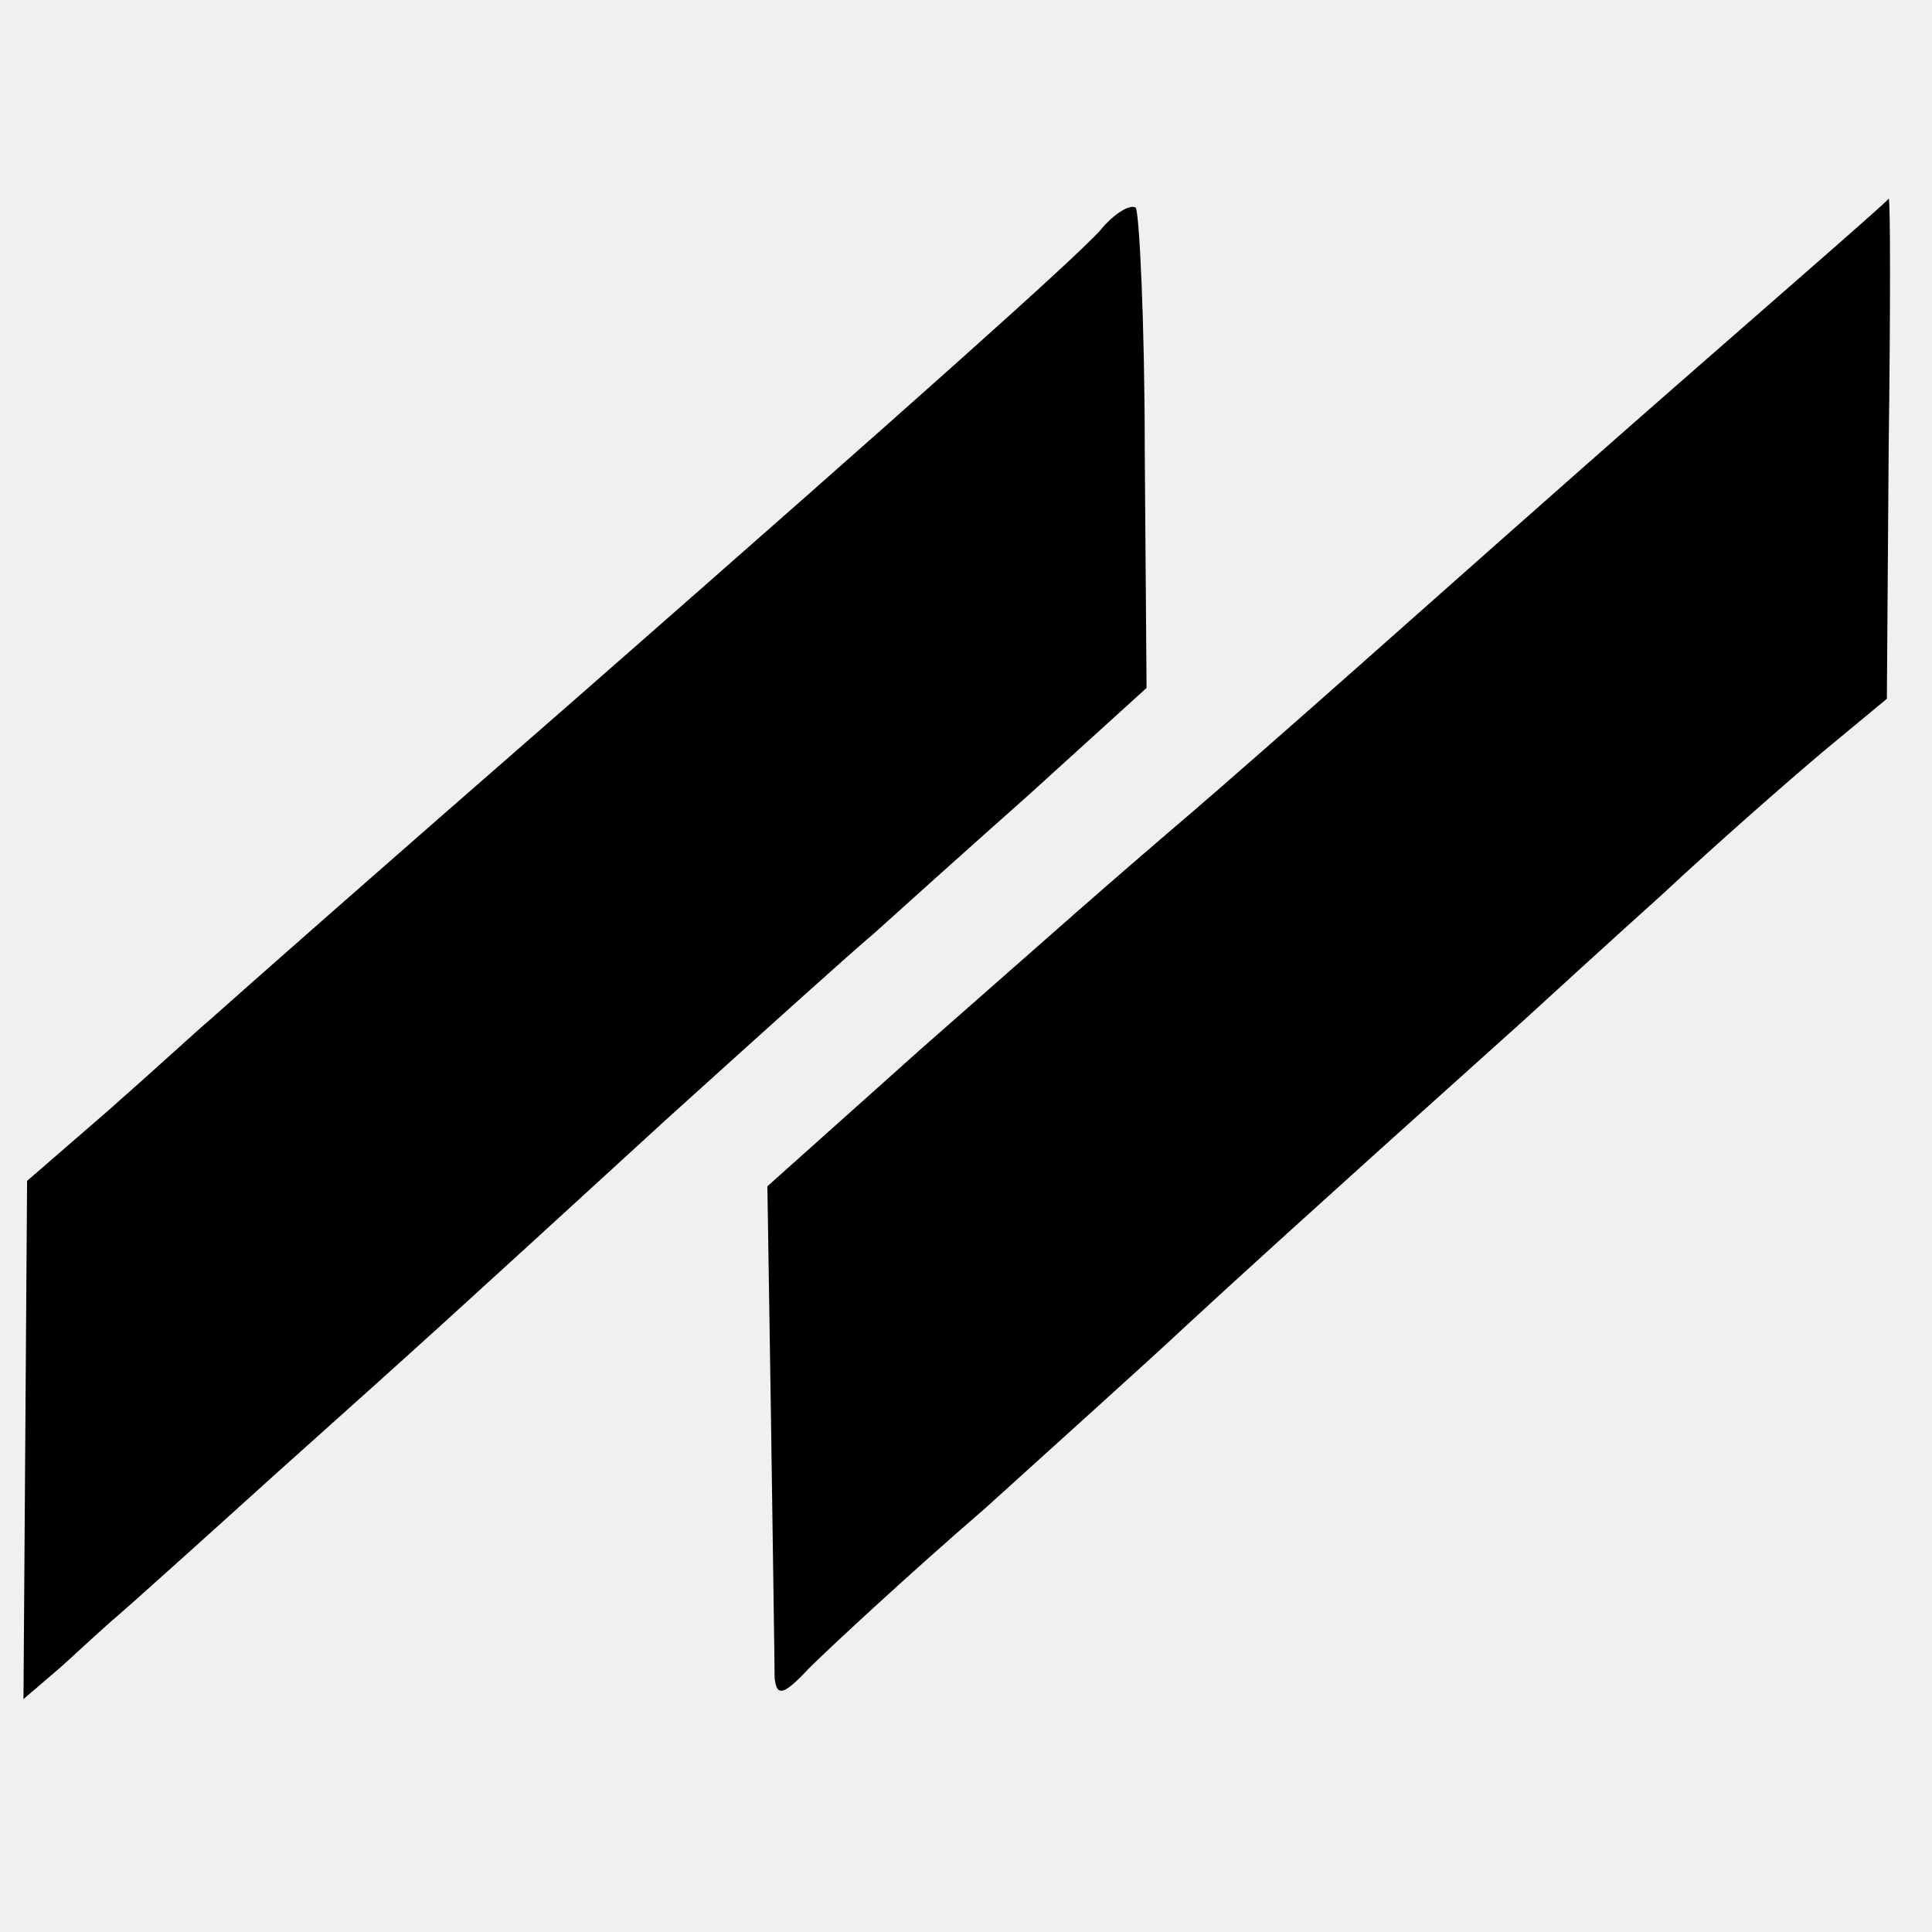
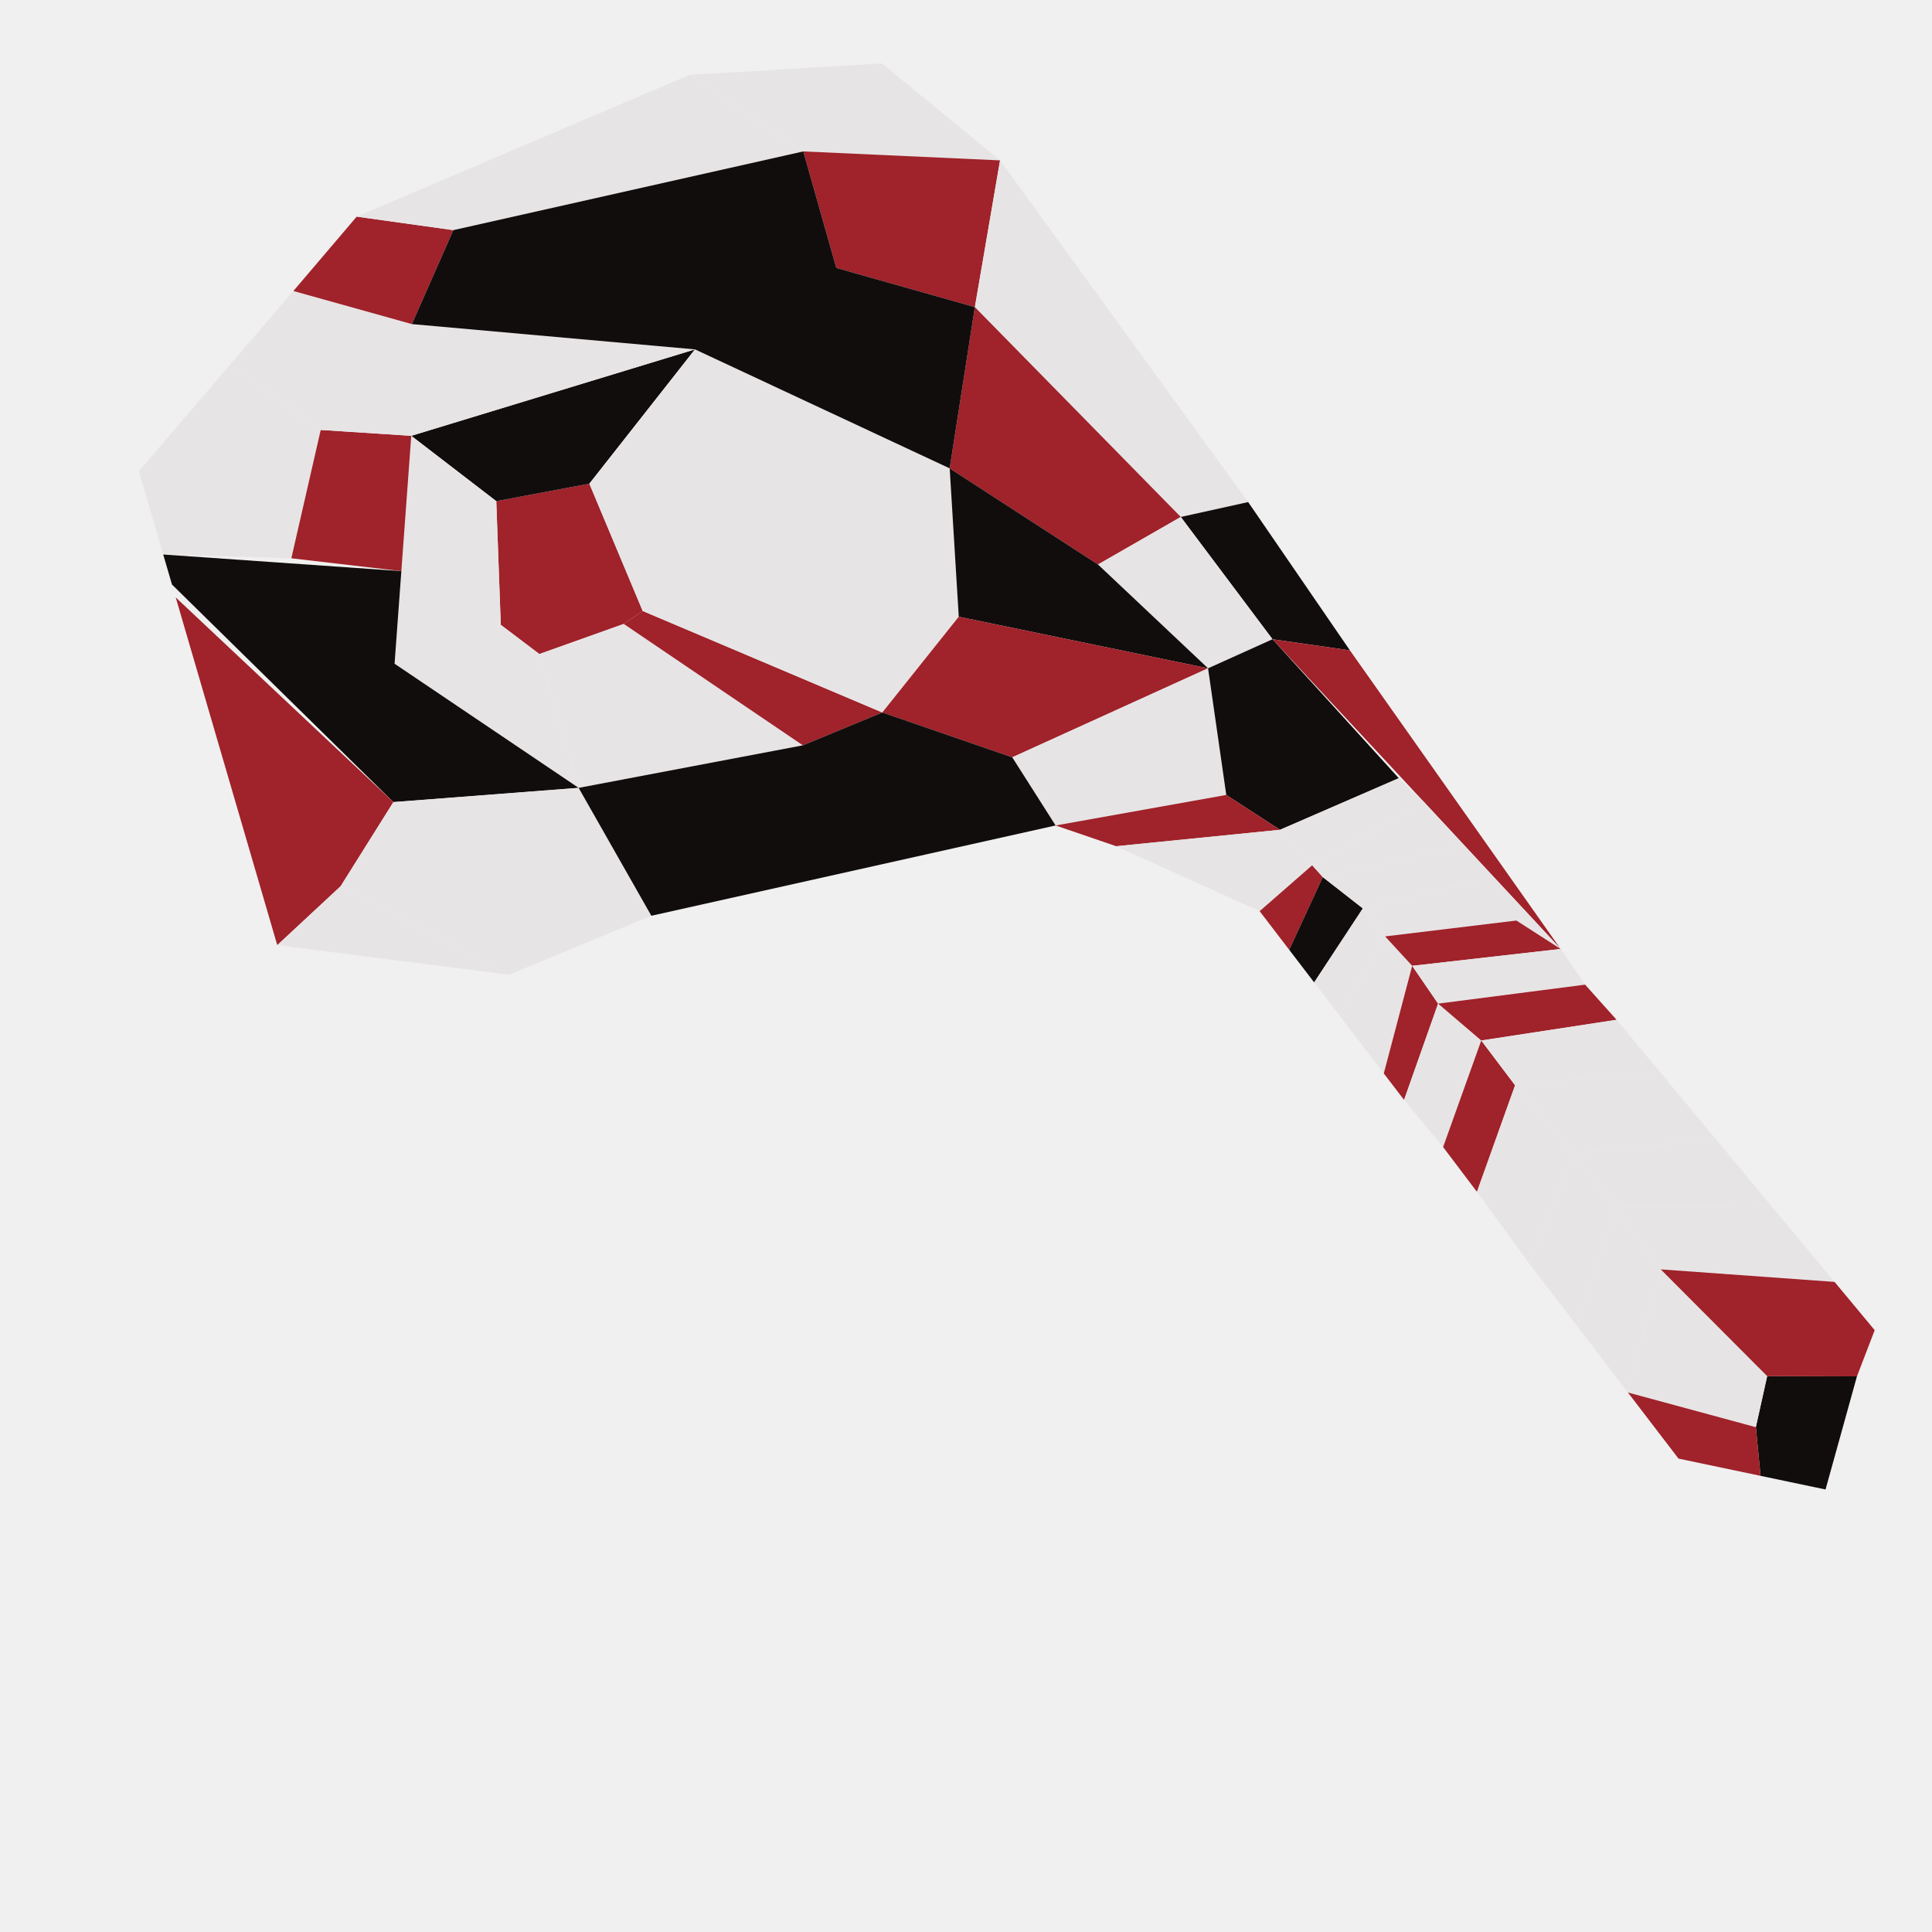
- <svg xmlns="http://www.w3.org/2000/svg" version="1.0" width="107pt" height="107pt" viewBox="0 0 107 107" preserveAspectRatio="xMidYMid meet">
-   <g transform="translate(0,107) scale(0.1,-0.1)" fill="#000000" stroke="none">
-     <path d="M609 942 c-17 -18 -95 -88 -289 -258 -117 -102 -177 -155 -204 -179 -6 -5 -31 -28 -56 -50 l-45 -39 -1 -144 -1 -143 21 18 c11 10 25 23 31 28 7 6 46 41 88 79 86 77 86 77 216 196 52 47 103 93 115 103 11 10 50 45 86 77 l65 59 -1 131 c0 71 -3 132 -5 135 -3 2 -12 -3 -20 -13z" />
-     <path d="M929 857 c-64 -56 -145 -128 -180 -159 -35 -31 -75 -66 -89 -78 -55 -47 -68 -59 -150 -131 l-85 -76 2 -129 c1 -71 2 -135 2 -143 1 -11 5 -10 19 5 10 10 54 51 98 89 43 39 92 83 109 99 26 24 63 58 189 171 12 11 47 43 77 70 30 28 70 63 89 79 l35 29 1 138 c1 77 1 139 0 139 0 -1 -53 -47 -117 -103z" />
+ <svg xmlns="http://www.w3.org/2000/svg" width="143" height="143" viewBox="0 0 143 143" fill="none">
+   <g clip-path="url(#clip0_302_180)">
+     <path d="M36.733 37.095L43.622 35.801L47.57 45.222L46.17 46.182L39.921 48.41L37.066 46.249L36.733 37.095Z" fill="#A0222A" />
+     <path d="M30.441 32.258L36.733 37.095L43.622 35.801L51.441 25.86L30.441 32.258Z" fill="#120D0D" />
+     <path d="M42.829 58.315L29.205 49.126L30.441 32.258L36.733 37.095L37.066 46.249L39.921 48.41L42.829 58.315Z" fill="#E7E4E5" />
+     <path d="M59.425 55.167L42.829 58.315L39.921 48.41L46.17 46.182L59.425 55.167Z" fill="#E7E4E5" />
+     <path d="M47.57 45.222L65.305 52.735L59.425 55.167L46.17 46.182L47.57 45.222Z" fill="#A0222A" />
+     <path d="M51.441 25.86L70.292 34.667L70.964 45.648L65.305 52.735L47.57 45.222L43.622 35.801L51.441 25.86Z" fill="#E7E4E5" />
+     <path d="M10.28 34.877L17.07 26.941L23.738 31.823L21.564 41.323L12.08 41.042L10.28 34.877Z" fill="#E7E4E5" />
+     <path d="M29.707 42.273L30.441 32.258L23.738 31.823L21.564 41.323L29.707 42.273Z" fill="#A0222A" />
+     <path d="M21.715 21.539L30.486 23.989L51.441 25.86L30.441 32.258L23.738 31.823L17.07 26.941L21.715 21.539Z" fill="#E7E4E5" />
+     <path d="M26.402 16.035L33.555 17.034L30.486 23.989L21.715 21.539L26.402 16.035Z" fill="#A0222A" />
+     <path d="M51.044 5.541L59.457 11.207L33.555 17.034L26.402 16.035L51.044 5.541Z" fill="#E7E4E5" />
+     <path d="M65.281 4.694L74.02 11.87L59.457 11.207L51.044 5.541L65.281 4.694Z" fill="#E7E4E5" />
+     <path d="M72.156 22.731L61.899 19.83L59.457 11.207L74.02 11.87L72.156 22.731Z" fill="#A0222A" />
+     <path d="M92.385 37.161L87.398 38.264L72.156 22.731L74.02 11.87L92.385 37.161Z" fill="#E7E4E5" />
+     <path d="M81.269 41.782L70.292 34.667L72.156 22.731L87.398 38.264L81.269 41.782Z" fill="#A0222A" />
+     <path d="M99.916 48.138L94.186 47.314L87.398 38.264L92.385 37.161L99.916 48.138Z" fill="#120D0D" />
+     <path d="M81.269 41.782L87.398 38.264L94.186 47.314L89.416 49.466L81.269 41.782Z" fill="#E7E4E5" />
+     <path d="M70.964 45.648L89.416 49.466L81.269 41.782L70.292 34.667L70.964 45.648Z" fill="#120D0D" />
+     <path d="M115.48 70.193L94.186 47.314L99.916 48.138L115.48 70.193Z" fill="#A0222A" />
+     <path d="M65.305 52.735L74.924 56.054L89.416 49.466L70.964 45.648L65.305 52.735Z" fill="#A0222A" />
+     <path d="M90.764 58.839L78.132 61.098L74.924 56.054L89.416 49.466L90.764 58.839Z" fill="#E7E4E5" />
+     <path d="M94.742 61.419L90.764 58.839L89.416 49.466L94.186 47.314L103.535 57.599L94.742 61.419Z" fill="#120D0D" />
+     <path d="M12.73 43.266L12.08 41.042L29.707 42.273L29.205 49.126L42.829 58.315L29.118 59.368L12.73 43.266Z" fill="#120D0D" />
+     <path d="M25.212 65.596L20.523 69.957L13.007 44.22L29.118 59.368L25.212 65.596Z" fill="#A0222A" />
+     <path d="M37.679 72.146L20.523 69.957L25.212 65.596L37.679 72.146Z" fill="#E7E4E5" />
+     <path d="M48.21 67.782L37.679 72.146L25.212 65.596L29.118 59.368L42.829 58.315L48.21 67.782Z" fill="#E7E4E5" />
+     <path d="M78.132 61.098L48.21 67.782L42.829 58.315L59.425 55.167L65.305 52.735L74.924 56.054L78.132 61.098Z" fill="#120D0D" />
+     <path d="M61.899 19.83L59.457 11.207L33.555 17.034L30.486 23.989L51.441 25.86L70.292 34.667L72.156 22.731L61.899 19.83Z" fill="#120D0D" />
+     <path d="M78.132 61.098L90.764 58.839L94.742 61.419L82.618 62.634L78.132 61.098Z" fill="#A0222A" />
+     <path d="M97.124 64.044L93.235 67.442L82.618 62.634L94.742 61.419L97.124 64.044Z" fill="#E7E4E5" />
+     <path d="M105.428 59.392L97.124 64.044L94.742 61.419L103.535 57.599L105.428 59.392Z" fill="#E7E4E5" />
+     <path d="M97.91 64.921L95.424 70.302L93.235 67.442L97.124 64.044L97.91 64.921Z" fill="#A0222A" />
+     <path d="M108.392 62.579L97.91 64.921L97.124 64.044L105.428 59.392L108.392 62.579Z" fill="#E7E4E5" />
+     <path d="M100.872 67.237L97.27 72.715L95.424 70.302L97.91 64.921L100.872 67.237Z" fill="#120D0D" />
+     <path d="M110.55 64.897L100.872 67.237L97.91 64.921L108.392 62.579L110.55 64.897Z" fill="#E7E4E5" />
+     <path d="M99.152 75.175L102.522 69.309L100.872 67.237L97.27 72.715L99.152 75.175Z" fill="#E7E4E5" />
+     <path d="M113.443 68.004L102.522 69.309L100.872 67.237L110.55 64.897L113.443 68.004Z" fill="#E7E4E5" />
+     <path d="M104.525 71.488L102.424 79.452L99.152 75.175L102.522 69.309L104.525 71.488Z" fill="#E7E4E5" />
+     <path d="M115.511 70.238L112.238 68.135L113.443 68.004L115.511 70.238Z" fill="#E7E4E5" />
+     <path d="M104.525 71.488L102.522 69.309L112.238 68.135L115.511 70.238L104.525 71.488Z" fill="#A0222A" />
+     <path d="M106.443 74.285L103.925 81.413L102.424 79.452L104.525 71.488L106.443 74.285Z" fill="#A0222A" />
+     <path d="M117.325 72.881L106.443 74.285L104.525 71.488L115.511 70.238L117.325 72.881Z" fill="#E7E4E5" />
+     <path d="M109.638 77.013L106.814 84.9L103.925 81.413L106.443 74.285L109.638 77.013Z" fill="#E7E4E5" />
+     <path d="M119.653 75.481L109.638 77.013L106.443 74.285L117.325 72.881L119.653 75.481Z" fill="#A0222A" />
+     <path d="M112.142 80.33L109.319 88.217L106.814 84.9L109.638 77.013L112.142 80.33Z" fill="#A0222A" />
+     <path d="M122.817 79.287L112.142 80.33L109.638 77.013L119.653 75.481L122.817 79.287Z" fill="#E7E4E5" />
+     <path d="M116.5 85.349L113.19 93.522L109.319 88.217L112.142 80.33L116.5 85.349Z" fill="#E7E4E5" />
+     <path d="M127.006 84.323L116.5 85.349L112.142 80.33L122.817 79.287L127.006 84.323Z" fill="#E7E4E5" />
+     <path d="M119.611 89.396L116.756 98.184L113.19 93.522L116.5 85.349L119.611 89.396Z" fill="#E7E4E5" />
+     <path d="M131.175 89.335L119.611 89.396L116.5 85.349L127.006 84.323L131.175 89.335Z" fill="#E7E4E5" />
+     <path d="M122.921 93.954L120.493 103.067L116.756 98.184L119.611 89.396L122.921 93.954Z" fill="#E7E4E5" />
+     <path d="M135.788 94.882L122.921 93.954L119.611 89.396L131.175 89.335L135.788 94.882Z" fill="#E7E4E5" />
+     <path d="M135.12 110.247L137.444 101.874L130.799 101.856L129.961 105.635L130.309 109.237L135.12 110.247Z" fill="#120D0D" />
+     <path d="M122.921 93.954L130.799 101.856L129.961 105.635L120.493 103.067L122.921 93.954Z" fill="#E7E4E5" />
+     <path d="M137.444 101.874L130.799 101.856L122.921 93.954L135.788 94.882L138.759 98.455L137.444 101.874Z" fill="#A0222A" />
+     <path d="M120.493 103.067L124.237 107.961L130.309 109.237L129.961 105.635L120.493 103.067Z" fill="#A0222A" />
  </g>
+   <defs>
+     <clipPath id="clip0_302_180">
+       <rect width="142.667" height="142.667" fill="white" />
+     </clipPath>
+   </defs>
</svg>
